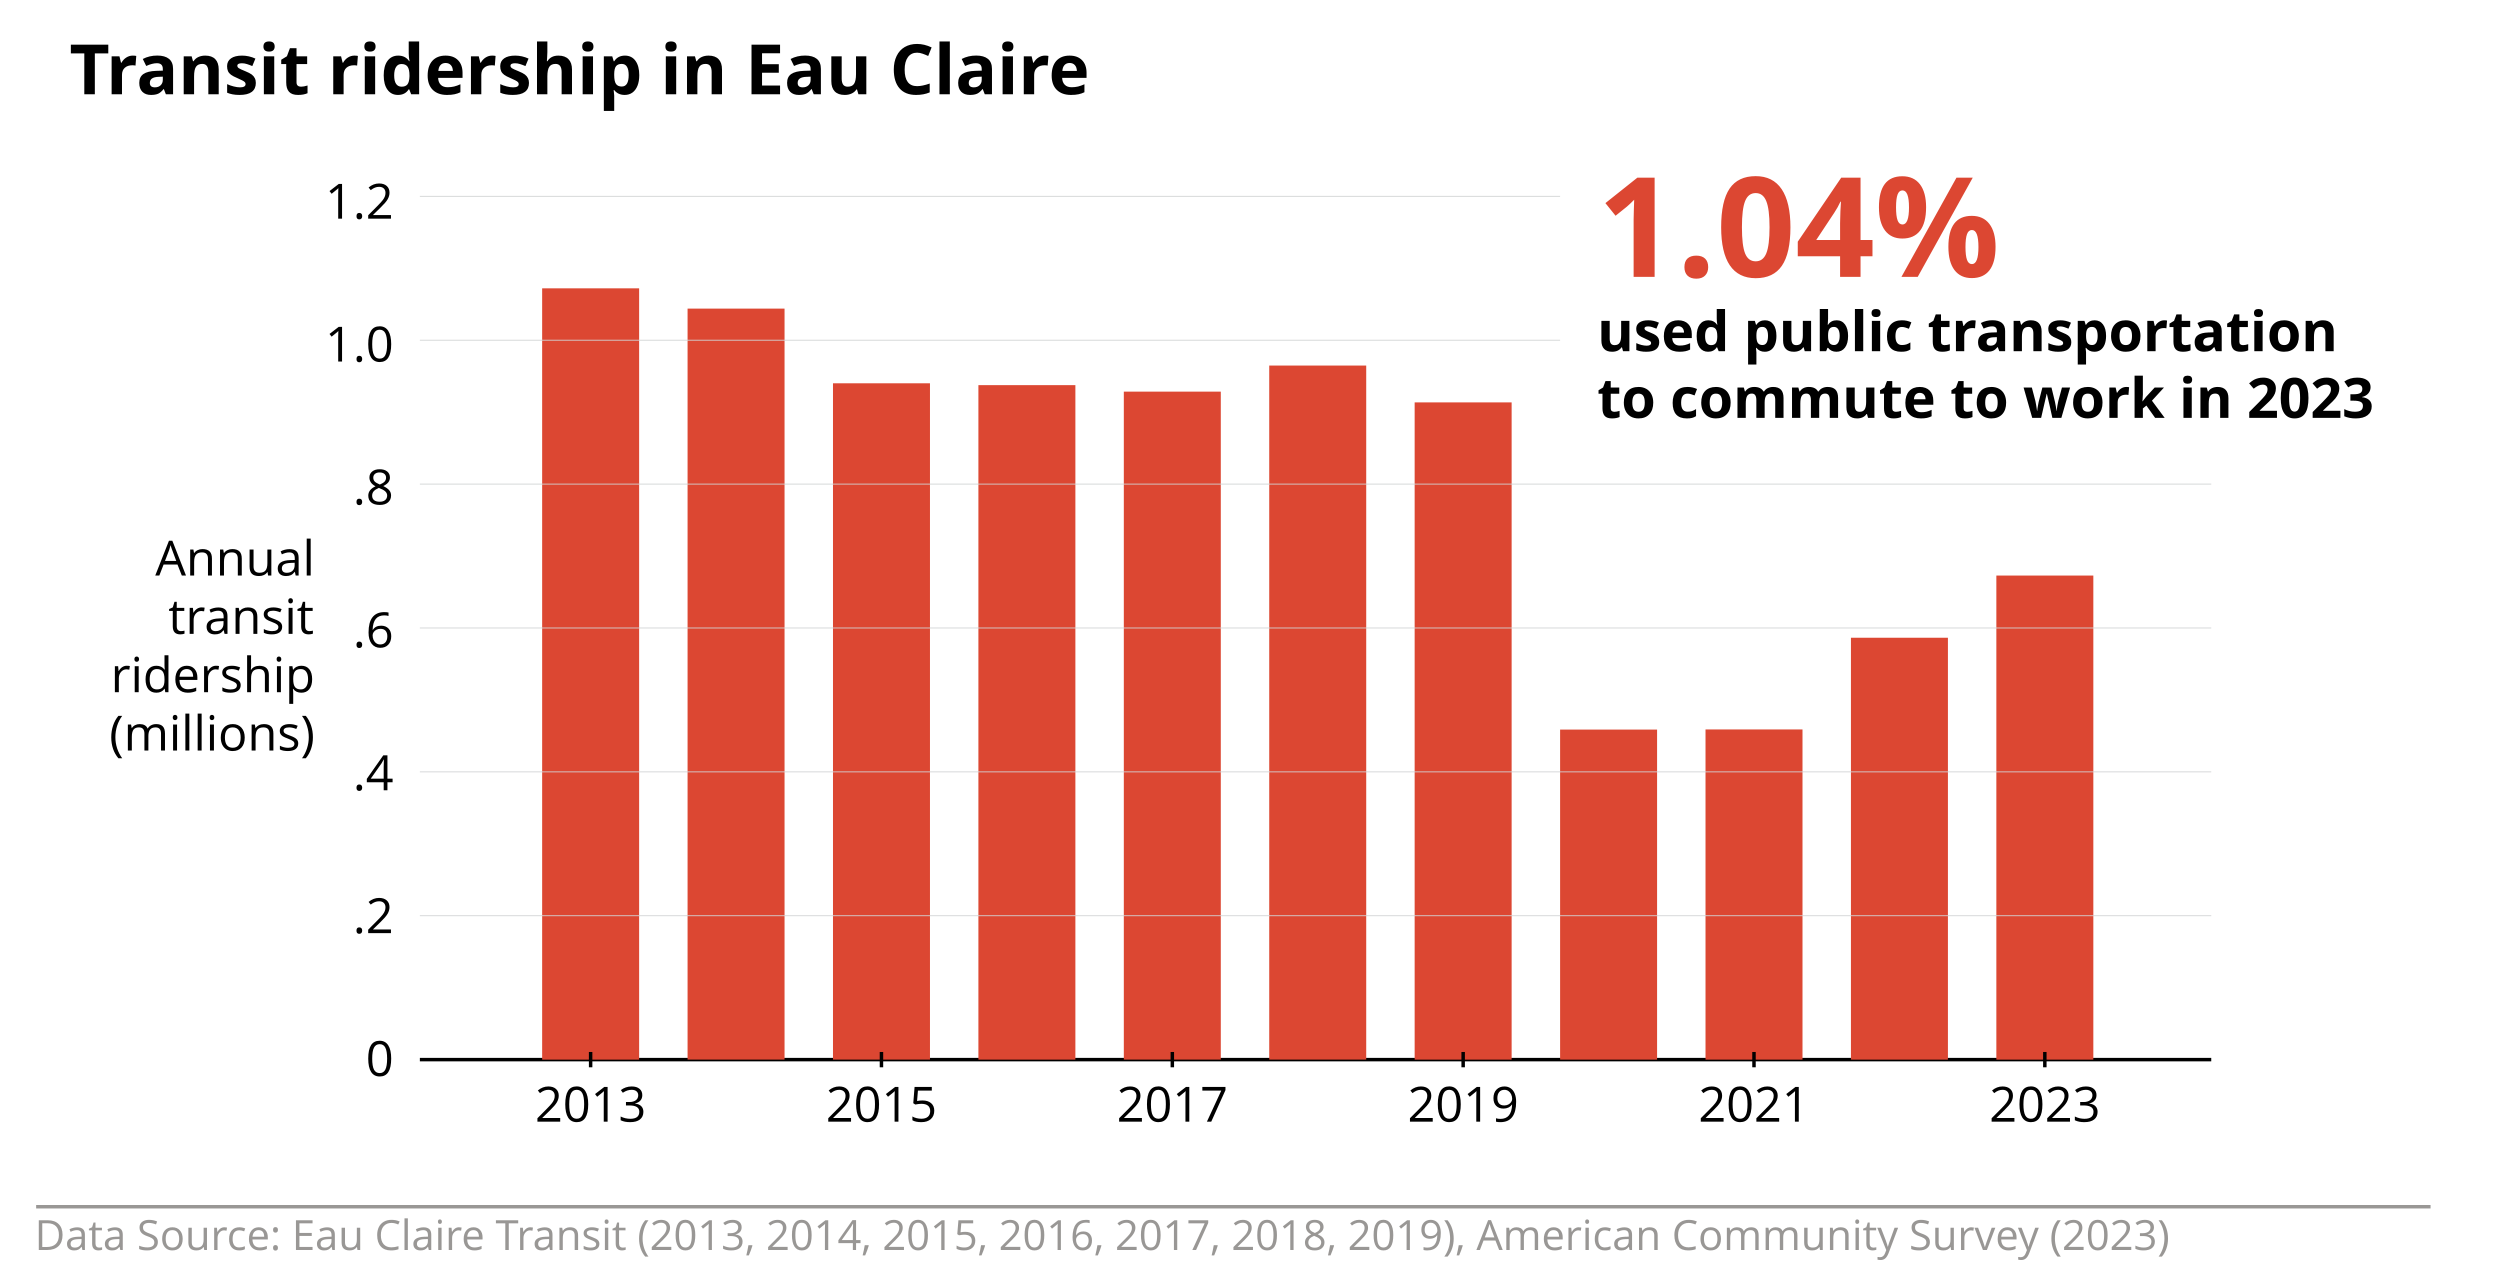
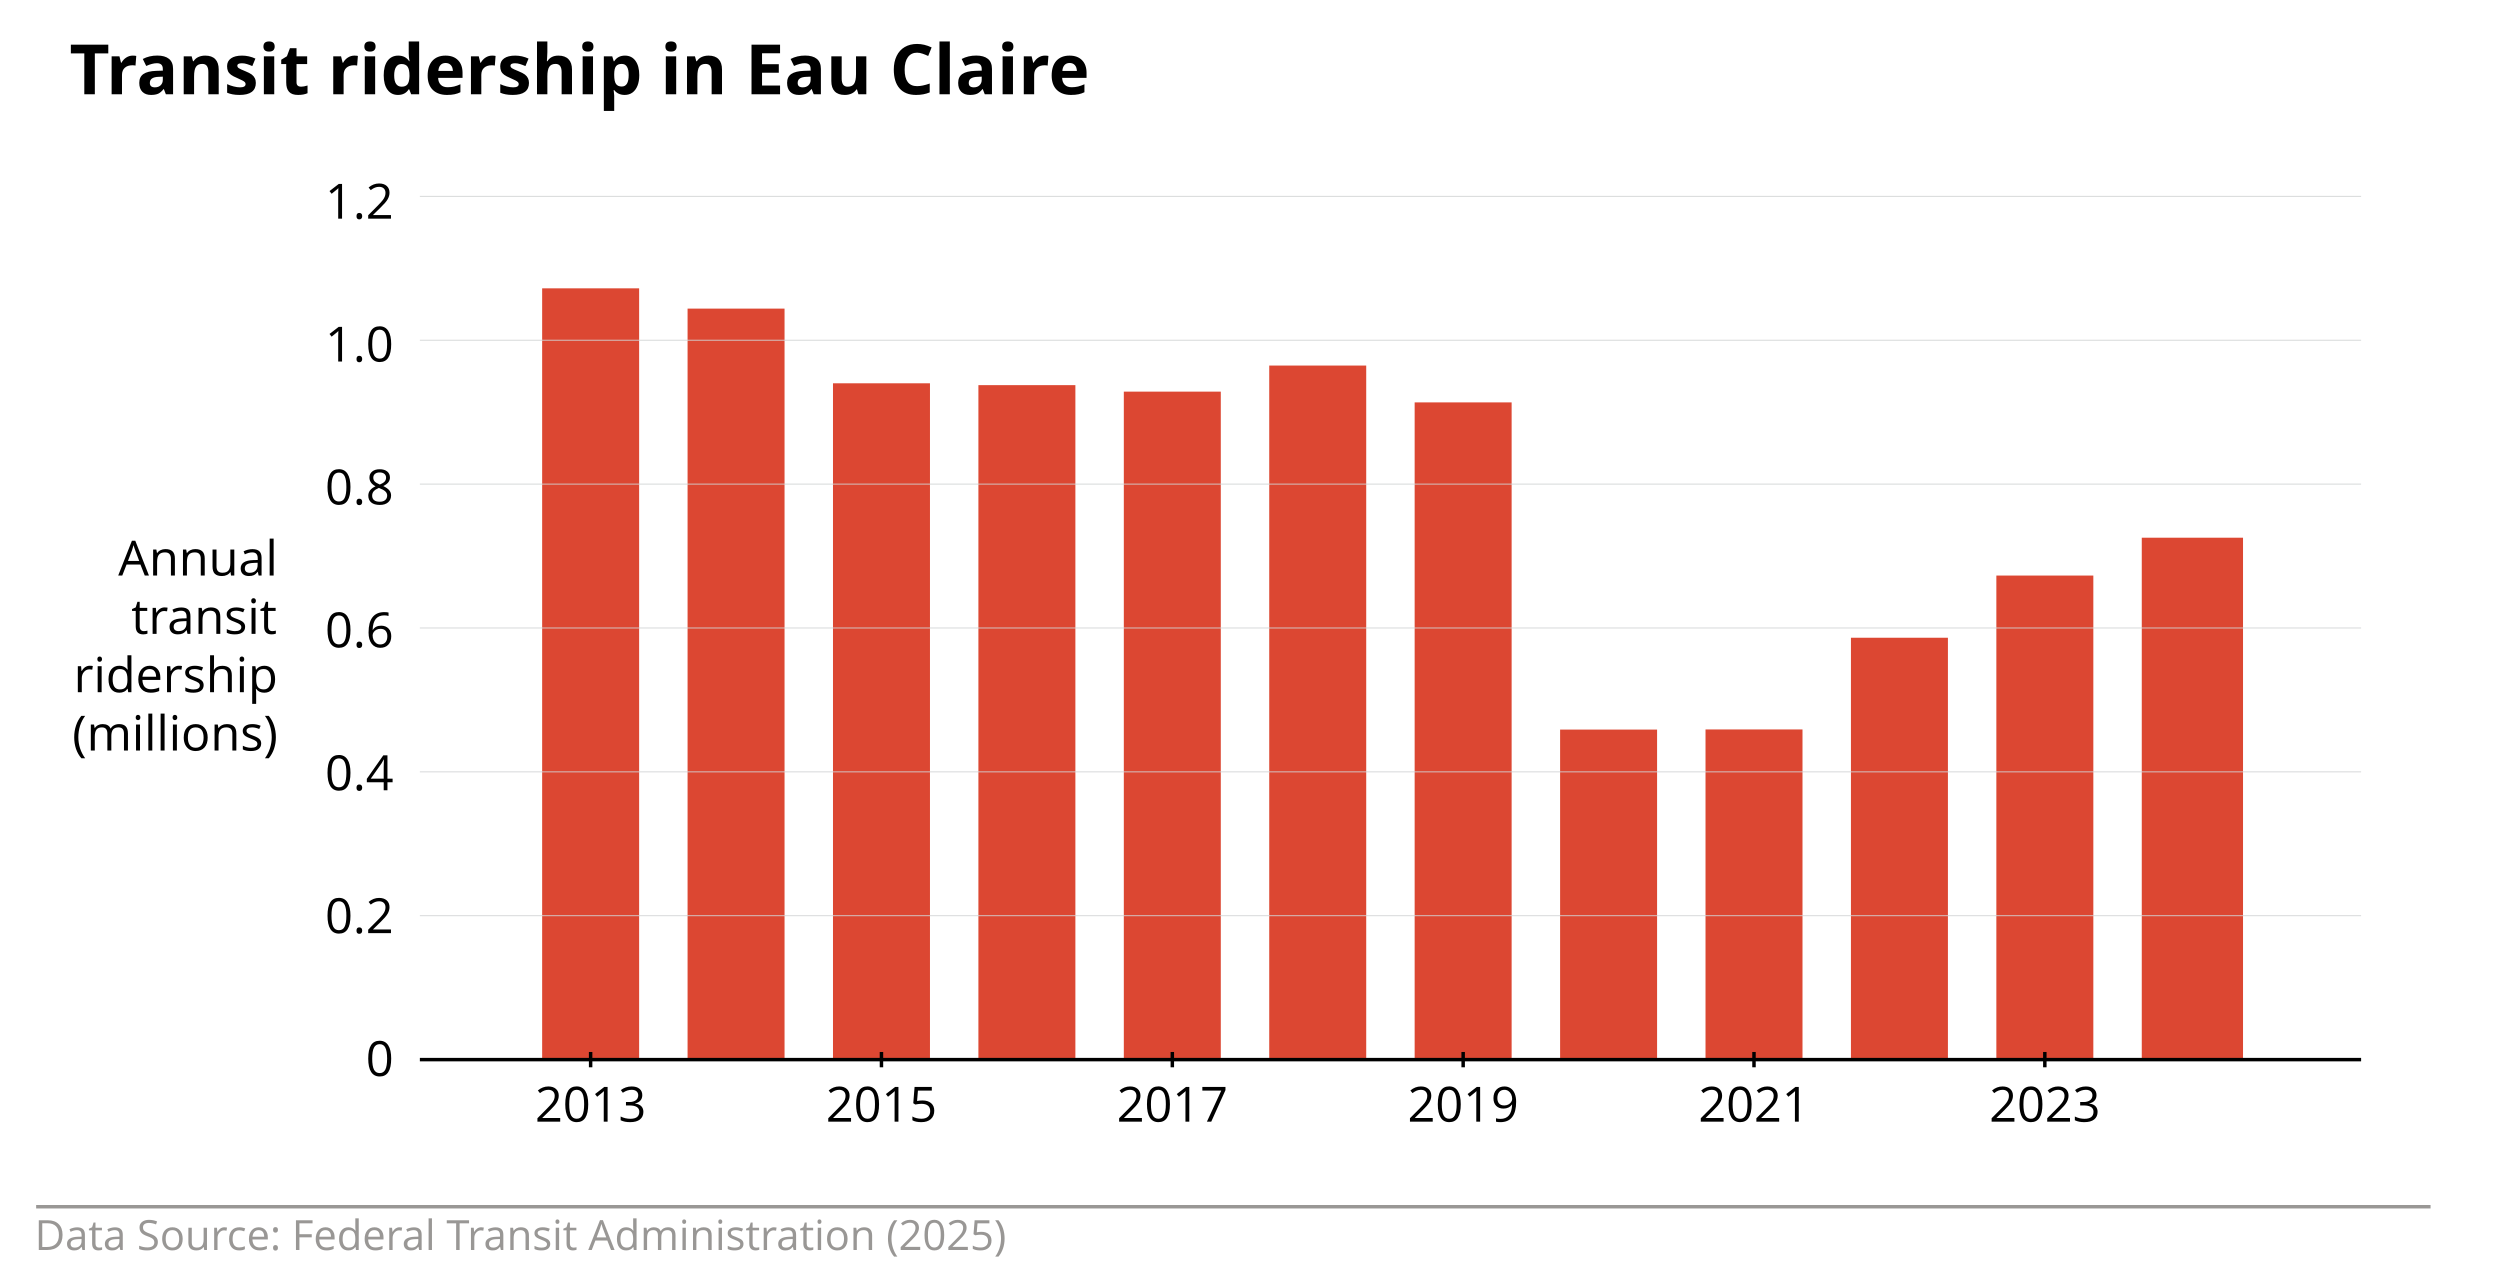
<svg xmlns="http://www.w3.org/2000/svg" id="Layer_1" data-name="Layer 1" viewBox="0 0 720 370">
  <defs>
    <style>
      .cls-1 {
-         font-size: 16px;
+         stroke: #999795;
+       }
+ 
+       .cls-1, .cls-2 {
+         fill: none;
      }

      .cls-1, .cls-2, .cls-3 {
+         stroke-miterlimit: 10;
+       }
+ 
+       .cls-4 {
        font-family: OpenSans-Bold, 'Open Sans';
+         font-size: 20px;
        font-weight: 700;
      }

-       .cls-4 {
-         stroke: #999795;
-       }
- 
-       .cls-4, .cls-5 {
-         fill: none;
-       }
- 
-       .cls-4, .cls-5, .cls-6 {
-         stroke-miterlimit: 10;
-       }
- 
-       .cls-2 {
-         font-size: 20px;
-       }
- 
-       .cls-7, .cls-3 {
+       .cls-5 {
        fill: #dc4732;
      }

-       .cls-8 {
+       .cls-6 {
        fill: #999795;
        font-size: 12px;
      }

-       .cls-8, .cls-9 {
+       .cls-6, .cls-7 {
        font-family: OpenSans, 'Open Sans';
      }

-       .cls-5 {
+       .cls-2 {
        stroke: #000;
      }

-       .cls-9 {
+       .cls-7 {
        font-size: 14px;
      }

      .cls-3 {
-         font-size: 40px;
-       }
- 
-       .cls-6 {
        fill: #bcbec0;
        stroke: #d1d3d4;
        stroke-width: .25px;
      }
    </style>
  </defs>
-   <line class="cls-5" x1="120.92" y1="305.17" x2="636.84" y2="305.17" />
+   <rect class="cls-5" x="616.83" y="154.86" width="29.16" height="150.31" />
  <g>
-     <text class="cls-9" transform="translate(105.35 309.89)">
+     <text class="cls-7" transform="translate(105.35 309.89)">
      <tspan x="0" y="0">0</tspan>
    </text>
-     <text class="cls-9" transform="translate(101.62 268.74)">
-       <tspan x="0" y="0">.2</tspan>
+     <text class="cls-7" transform="translate(93.62 268.74)">
+       <tspan x="0" y="0">0.2</tspan>
    </text>
-     <text class="cls-9" transform="translate(101.62 227.59)">
-       <tspan x="0" y="0">.4</tspan>
+     <text class="cls-7" transform="translate(93.62 227.59)">
+       <tspan x="0" y="0">0.4</tspan>
    </text>
-     <text class="cls-9" transform="translate(101.62 186.43)">
-       <tspan x="0" y="0">.6</tspan>
+     <text class="cls-7" transform="translate(93.62 186.43)">
+       <tspan x="0" y="0">0.6</tspan>
    </text>
-     <text class="cls-9" transform="translate(101.62 145.28)">
-       <tspan x="0" y="0">.8</tspan>
+     <text class="cls-7" transform="translate(93.62 145.28)">
+       <tspan x="0" y="0">0.8</tspan>
    </text>
-     <text class="cls-9" transform="translate(93.62 104.13)">
+     <text class="cls-7" transform="translate(93.62 104.13)">
      <tspan x="0" y="0">1.0</tspan>
    </text>
-     <text class="cls-9" transform="translate(93.62 62.98)">
+     <text class="cls-7" transform="translate(93.62 62.98)">
      <tspan x="0" y="0">1.2</tspan>
    </text>
  </g>
-   <rect class="cls-7" x="574.95" y="165.76" width="27.93" height="139.42" />
-   <rect class="cls-7" x="533.07" y="183.67" width="27.93" height="121.51" />
-   <rect class="cls-7" x="491.19" y="210.08" width="27.93" height="95.1" />
-   <rect class="cls-7" x="449.31" y="210.12" width="27.93" height="95.06" />
-   <rect class="cls-7" x="407.42" y="115.89" width="27.93" height="189.29" />
-   <rect class="cls-7" x="365.54" y="105.28" width="27.93" height="199.89" />
-   <rect class="cls-7" x="323.66" y="112.79" width="27.93" height="192.38" />
-   <rect class="cls-7" x="281.78" y="110.92" width="27.93" height="194.26" />
-   <rect class="cls-7" x="239.9" y="110.39" width="27.93" height="194.78" />
-   <rect class="cls-7" x="198.02" y="88.88" width="27.93" height="216.29" />
-   <rect class="cls-7" x="156.14" y="83.04" width="27.93" height="222.14" />
+   <rect class="cls-5" x="574.95" y="165.76" width="27.93" height="139.42" />
+   <rect class="cls-5" x="533.07" y="183.67" width="27.93" height="121.51" />
+   <rect class="cls-5" x="491.19" y="210.08" width="27.93" height="95.1" />
+   <rect class="cls-5" x="449.31" y="210.12" width="27.93" height="95.06" />
+   <rect class="cls-5" x="407.42" y="115.89" width="27.93" height="189.29" />
+   <rect class="cls-5" x="365.54" y="105.28" width="27.93" height="199.89" />
+   <rect class="cls-5" x="323.66" y="112.79" width="27.93" height="192.38" />
+   <rect class="cls-5" x="281.78" y="110.92" width="27.93" height="194.26" />
+   <rect class="cls-5" x="239.9" y="110.39" width="27.93" height="194.78" />
+   <rect class="cls-5" x="198.02" y="88.88" width="27.93" height="216.29" />
+   <rect class="cls-5" x="156.14" y="83.04" width="27.93" height="222.14" />
  <g>
-     <line class="cls-6" x1="120.92" y1="263.73" x2="636.84" y2="263.73" />
-     <line class="cls-6" x1="120.92" y1="222.3" x2="636.84" y2="222.3" />
-     <line class="cls-6" x1="120.92" y1="180.86" x2="636.84" y2="180.86" />
-     <line class="cls-6" x1="120.92" y1="139.42" x2="636.84" y2="139.42" />
-     <line class="cls-6" x1="120.92" y1="97.98" x2="449.31" y2="97.98" />
-     <line class="cls-6" x1="120.92" y1="56.54" x2="449.31" y2="56.54" />
+     <line class="cls-3" x1="120.92" y1="263.73" x2="680" y2="263.73" />
+     <line class="cls-3" x1="120.92" y1="222.3" x2="680" y2="222.3" />
+     <line class="cls-3" x1="120.92" y1="180.86" x2="680" y2="180.86" />
+     <line class="cls-3" x1="120.92" y1="139.42" x2="680" y2="139.42" />
+     <line class="cls-3" x1="120.92" y1="97.98" x2="680" y2="97.98" />
+     <line class="cls-3" x1="120.92" y1="56.54" x2="680" y2="56.54" />
  </g>
-   <text class="cls-9" transform="translate(44.71 165.76)">
+   <text class="cls-7" transform="translate(34.04 165.76)">
    <tspan x="0" y="0">Annual</tspan>
    <tspan x="3.77" y="16.8">transit</tspan>
    <tspan x="-12.83" y="33.6">ridership</tspan>
    <tspan x="-13.23" y="50.4">(millions)</tspan>
  </text>
-   <text class="cls-9" transform="translate(154.09 323.04)">
+   <text class="cls-7" transform="translate(154.09 323.04)">
    <tspan x="0" y="0">2013</tspan>
  </text>
-   <text class="cls-9" transform="translate(237.85 323.04)">
+   <text class="cls-7" transform="translate(237.85 323.04)">
    <tspan x="0" y="0">2015</tspan>
  </text>
-   <text class="cls-9" transform="translate(321.62 323.04)">
+   <text class="cls-7" transform="translate(321.62 323.04)">
    <tspan x="0" y="0">2017</tspan>
  </text>
-   <text class="cls-9" transform="translate(405.38 323.04)">
+   <text class="cls-7" transform="translate(405.38 323.04)">
    <tspan x="0" y="0">2019</tspan>
  </text>
-   <text class="cls-9" transform="translate(489.14 323.04)">
+   <text class="cls-7" transform="translate(489.14 323.04)">
    <tspan x="0" y="0">2021</tspan>
  </text>
-   <text class="cls-9" transform="translate(572.9 323.04)">
+   <text class="cls-7" transform="translate(572.9 323.04)">
    <tspan x="0" y="0">2023</tspan>
  </text>
-   <line class="cls-5" x1="588.91" y1="307.38" x2="588.91" y2="302.97" />
-   <line class="cls-5" x1="505.15" y1="307.38" x2="505.15" y2="302.97" />
-   <line class="cls-5" x1="421.39" y1="307.38" x2="421.39" y2="302.97" />
-   <line class="cls-5" x1="337.63" y1="307.38" x2="337.63" y2="302.97" />
-   <line class="cls-5" x1="253.86" y1="307.38" x2="253.86" y2="302.97" />
-   <line class="cls-5" x1="170.1" y1="307.38" x2="170.1" y2="302.97" />
-   <text class="cls-1" transform="translate(460 101.15)">
-     <tspan x="0" y="0">used public transportation</tspan>
-     <tspan x="0" y="19.2">to commute to work in 2023</tspan>
-   </text>
-   <text class="cls-3" transform="translate(460 79.73)">
-     <tspan x="0" y="0">1.04%</tspan>
-   </text>
+   <line class="cls-2" x1="588.91" y1="307.38" x2="588.91" y2="302.97" />
+   <line class="cls-2" x1="505.15" y1="307.38" x2="505.15" y2="302.97" />
+   <line class="cls-2" x1="421.39" y1="307.38" x2="421.39" y2="302.97" />
+   <line class="cls-2" x1="337.63" y1="307.38" x2="337.63" y2="302.97" />
+   <line class="cls-2" x1="253.86" y1="307.38" x2="253.86" y2="302.97" />
+   <line class="cls-2" x1="170.1" y1="307.38" x2="170.1" y2="302.97" />
  <g>
-     <text class="cls-8" transform="translate(10 360)">
-       <tspan x="0" y="0">Data Source: Eau Claire Transit (2013, 2014, 2015, 2016, 2017, 2018, 2019), American Community Survey (2023)</tspan>
+     <text class="cls-6" transform="translate(10 360)">
+       <tspan x="0" y="0">Data Source: Federal Transit Administration (2025)</tspan>
    </text>
-     <line class="cls-4" x1="10.41" y1="347.54" x2="700" y2="347.54" />
+     <line class="cls-1" x1="10.41" y1="347.54" x2="700" y2="347.54" />
  </g>
-   <text class="cls-2" transform="translate(20 27.14)">
+   <text class="cls-4" transform="translate(20 27.14)">
    <tspan x="0" y="0">Transit ridership in Eau Claire</tspan>
  </text>
+   <line class="cls-2" x1="120.92" y1="305.17" x2="680" y2="305.17" />
</svg>
